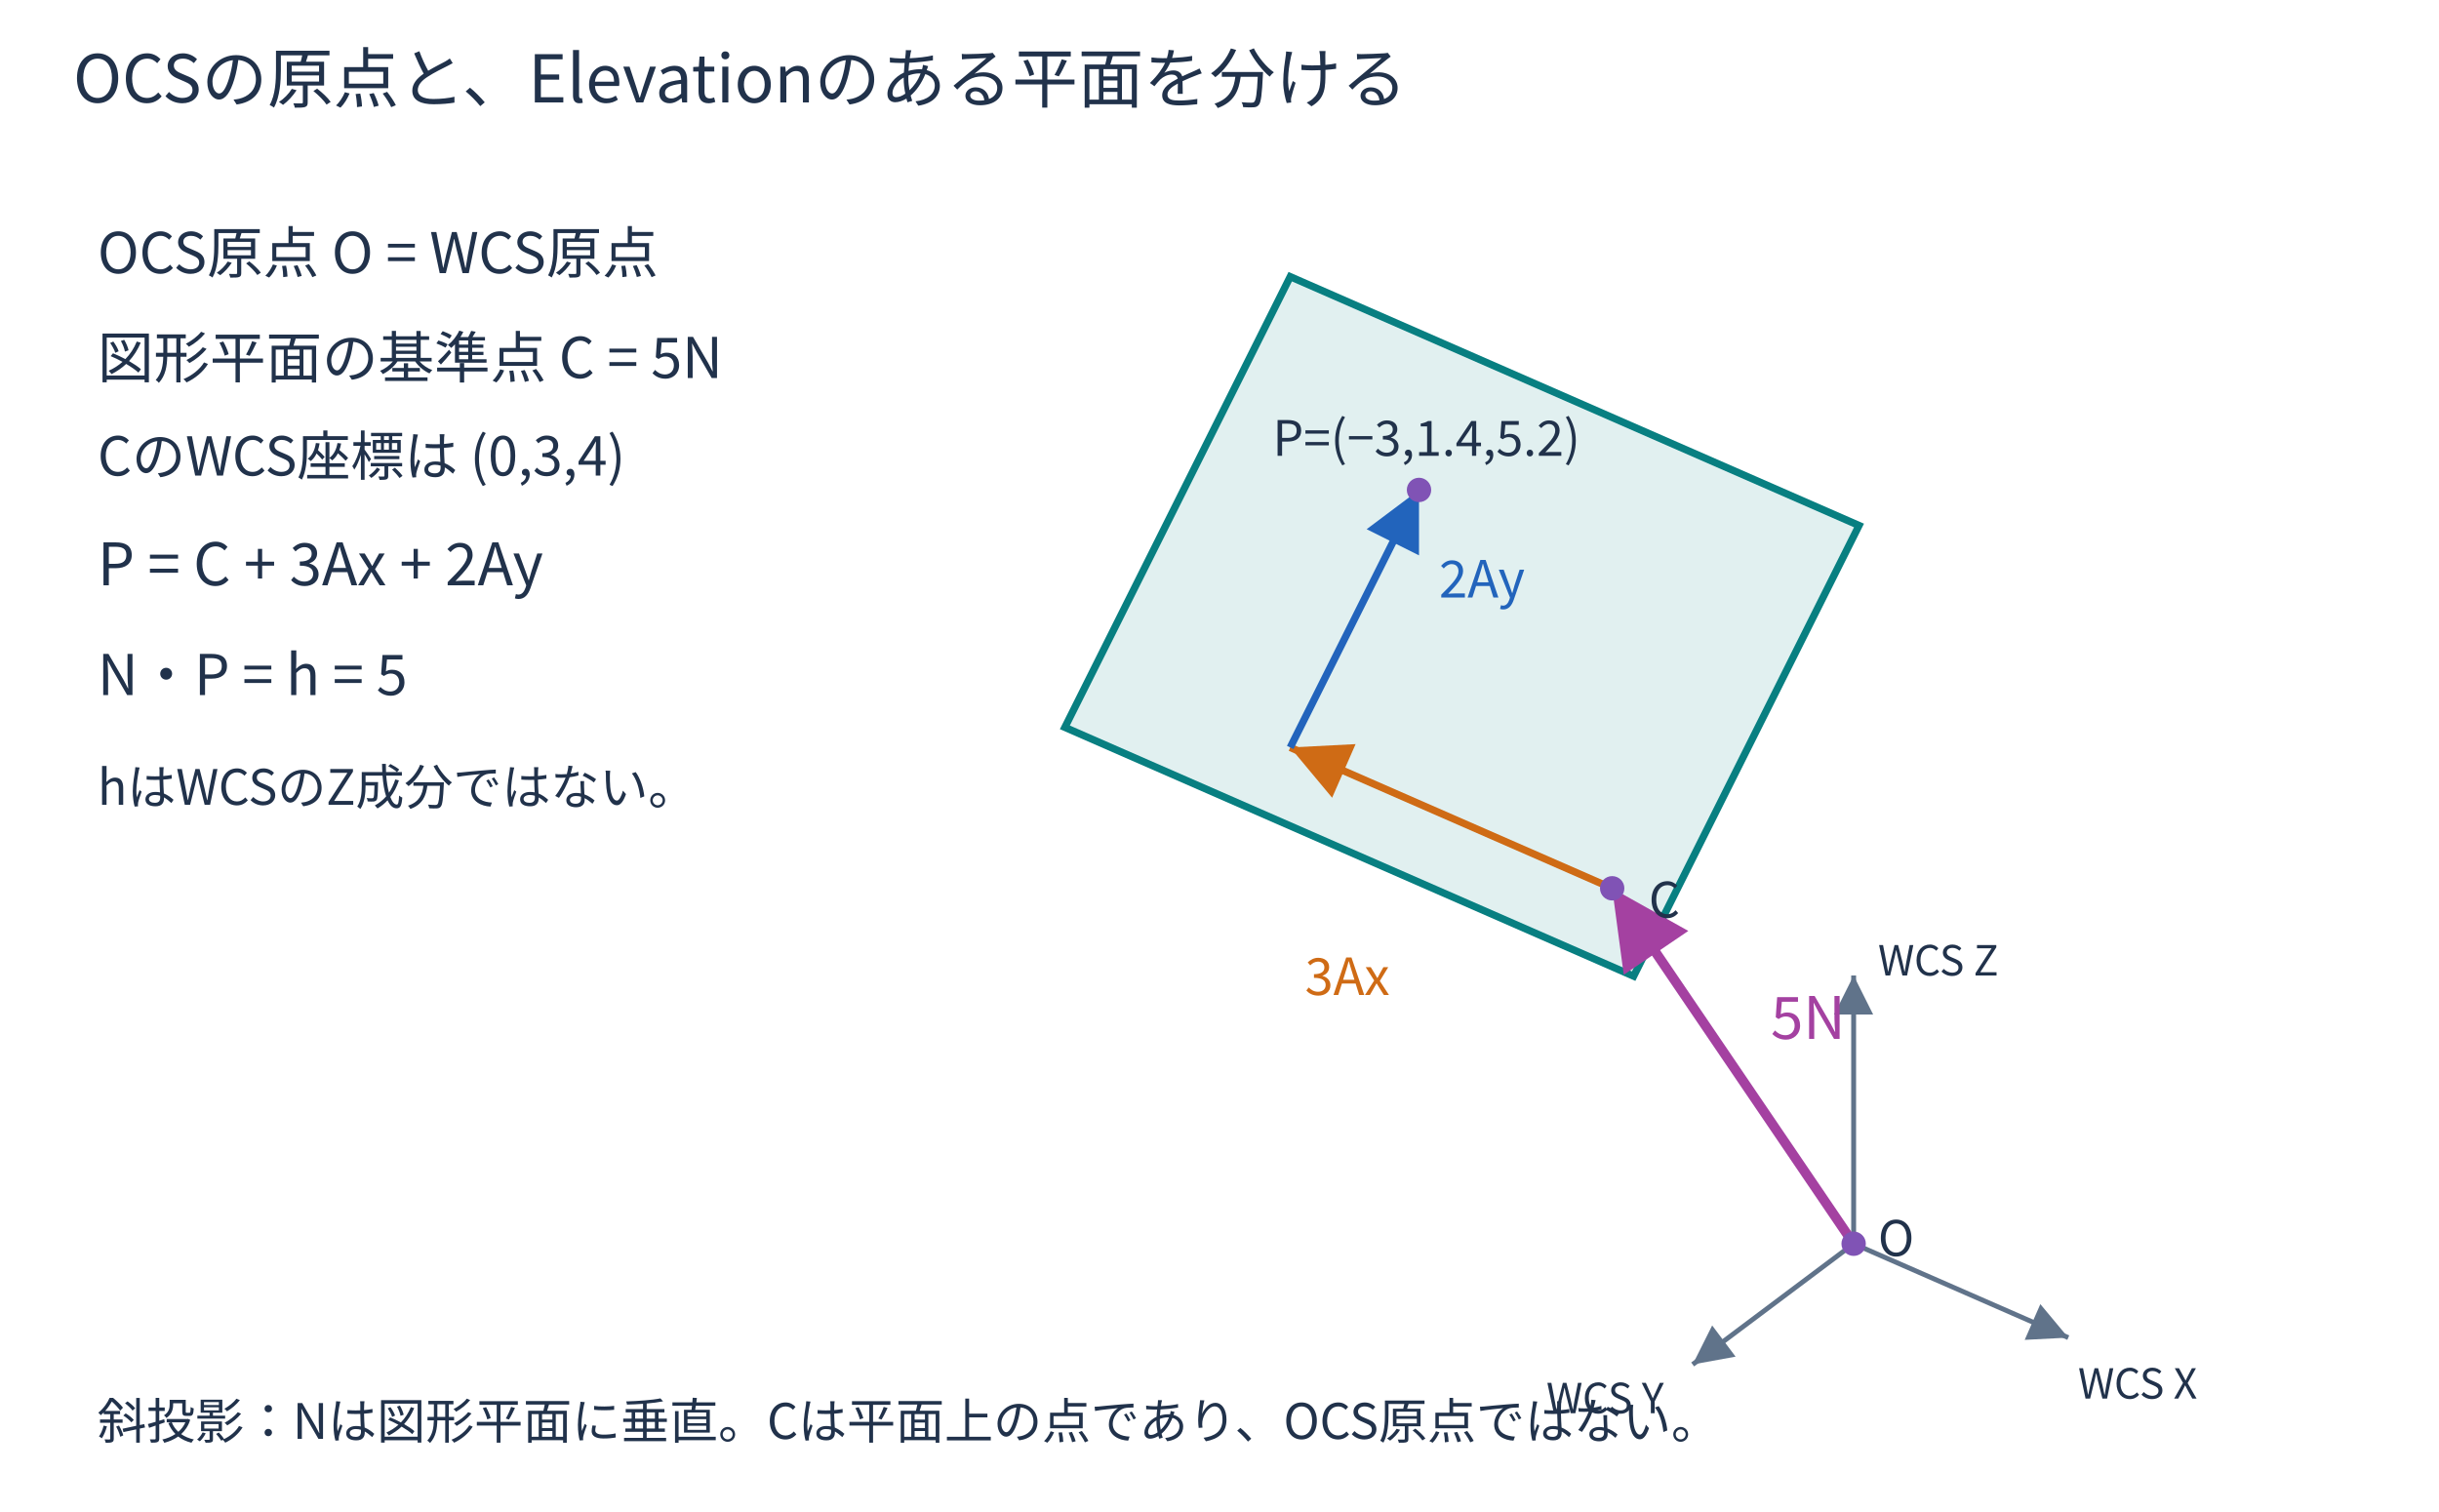
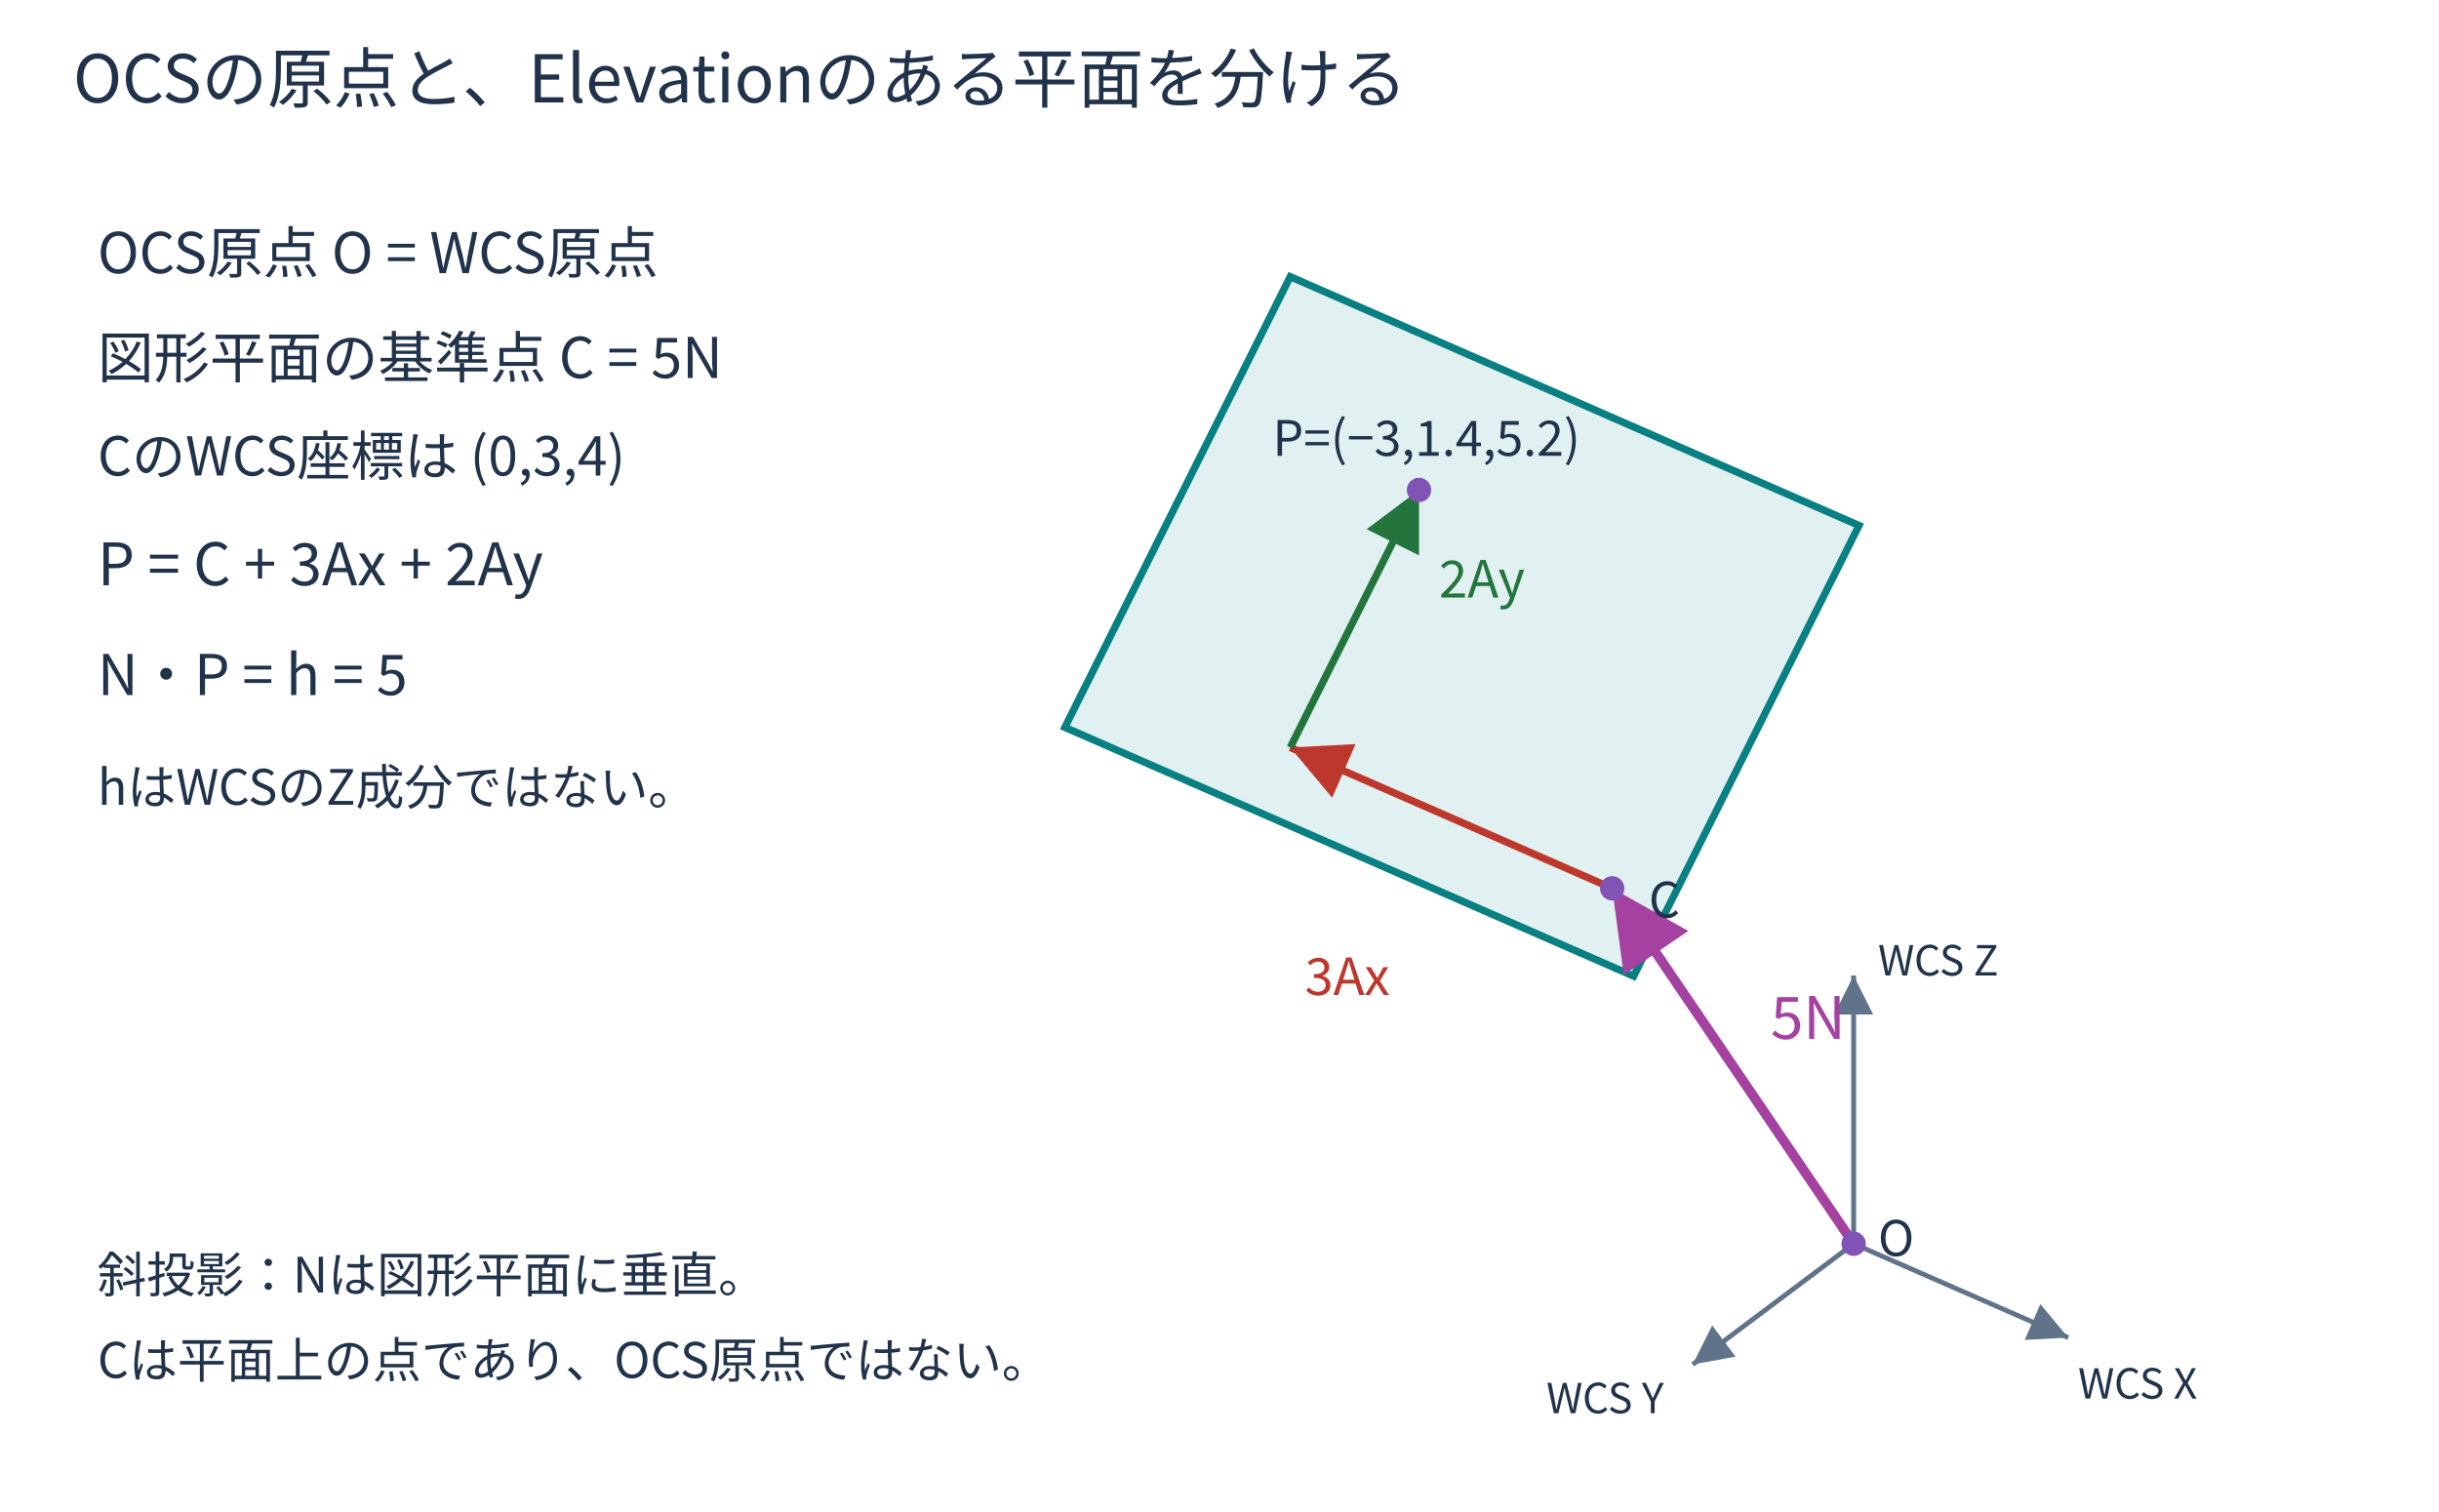
<svg xmlns="http://www.w3.org/2000/svg" width="1000" height="620" viewBox="0 0 1000 620" role="img" aria-labelledby="title desc" style="font-family:Yu Gothic,Meiryo,Noto Sans CJK JP,sans-serif">
  <defs>
    <marker id="arrow" markerWidth="9" markerHeight="9" refX="8" refY="4" orient="auto-start-reverse">
      <path d="M0,0 L8,4 L0,8 Z" fill="context-stroke" />
    </marker>
  </defs>
  <rect width="1000" height="620" fill="#ffffff" />
  <text x="30" y="42" font-size="27" fill="#21324b" text-anchor="start">OCSの原点と、Elevationのある平面を分ける</text>
  <text x="40" y="112" font-size="23" fill="#21324b" text-anchor="start">OCS原点 O = WCS原点</text>
  <text x="40" y="155" font-size="23" fill="#21324b" text-anchor="start">図形平面の基準点 C = 5N</text>
  <text x="40" y="195" font-size="22" fill="#21324b" text-anchor="start">CのWCS座標は (0,3,4)</text>
  <text x="40" y="240" font-size="24" fill="#21324b" text-anchor="start">P = C + 3Ax + 2Ay</text>
  <text x="40" y="285" font-size="23" fill="#21324b" text-anchor="start">N・P = h = 5</text>
  <text x="40" y="330" font-size="20" fill="#21324b" text-anchor="start">hはWCSのZ成分ではない。</text>
  <polygon points="669.800,400.275 436.600,298.250 529.000,113.450 762.200,215.475" fill="#087f81" fill-opacity="0.12" stroke="#087f81" stroke-width="3" />
  <line x1="760.000" y1="510.000" x2="848.000" y2="548.500" stroke="#60738a" stroke-width="2" marker-end="url(#arrow)" />
  <text x="852.0" y="573.5" font-size="17" fill="#21324b" text-anchor="start">WCS X</text>
  <line x1="760.000" y1="510.000" x2="694.000" y2="559.500" stroke="#60738a" stroke-width="2" marker-end="url(#arrow)" />
  <text x="634.0" y="579.5" font-size="17" fill="#21324b" text-anchor="start">WCS Y</text>
  <line x1="760.000" y1="510.000" x2="760.000" y2="400.000" stroke="#60738a" stroke-width="2" marker-end="url(#arrow)" />
  <text x="770.0" y="400.0" font-size="17" fill="#21324b" text-anchor="start">WCS Z</text>
  <line x1="760.000" y1="510.000" x2="661.000" y2="364.250" stroke="#a441a1" stroke-width="4" marker-end="url(#arrow)" />
  <text x="726" y="426" font-size="24" fill="#a441a1" text-anchor="start">5N</text>
-   <line x1="661.000" y1="364.250" x2="529.000" y2="306.500" stroke="#cf6b15" stroke-width="3" marker-end="url(#arrow)" />
-   <text x="535" y="408" font-size="21" fill="#cf6b15" text-anchor="start">3Ax</text>
-   <line x1="529.000" y1="306.500" x2="581.800" y2="200.900" stroke="#2264bc" stroke-width="3" marker-end="url(#arrow)" />
-   <text x="590" y="245" font-size="21" fill="#2264bc" text-anchor="start">2Ay</text>
+   <line x1="661.000" y1="364.250" x2="529.000" y2="306.500" stroke="#bd372c" stroke-width="3" marker-end="url(#arrow)" />
+   <text x="535" y="408" font-size="21" fill="#bd372c" text-anchor="start">3Ax</text>
+   <line x1="529.000" y1="306.500" x2="581.800" y2="200.900" stroke="#23743d" stroke-width="3" marker-end="url(#arrow)" />
+   <text x="590" y="245" font-size="21" fill="#23743d" text-anchor="start">2Ay</text>
  <circle cx="760.000" cy="510.000" r="5" fill="#8053b5" />
  <text x="770.0" y="515.0" font-size="20" fill="#21324b" text-anchor="start">O</text>
  <circle cx="661.000" cy="364.250" r="5" fill="#8053b5" />
  <text x="676.0" y="376.25" font-size="20" fill="#21324b" text-anchor="start">C</text>
  <circle cx="581.800" cy="200.900" r="5" fill="#8053b5" />
  <text x="521.8" y="186.9" font-size="20" fill="#21324b" text-anchor="start">P=(−3,1.4,5.2)</text>
-   <text x="40" y="590" font-size="20" fill="#21324b" text-anchor="start">斜投影：Nは図形平面に垂直。Cは平面上の点であり、OCS原点ではない。</text>
+   <text x="40" y="530" font-size="20" fill="#21324b" text-anchor="start">斜投影：Nは図形平面に垂直。</text>
+   <text x="40" y="565" font-size="20" fill="#21324b" text-anchor="start">Cは平面上の点であり、OCS原点ではない。</text>
</svg>
